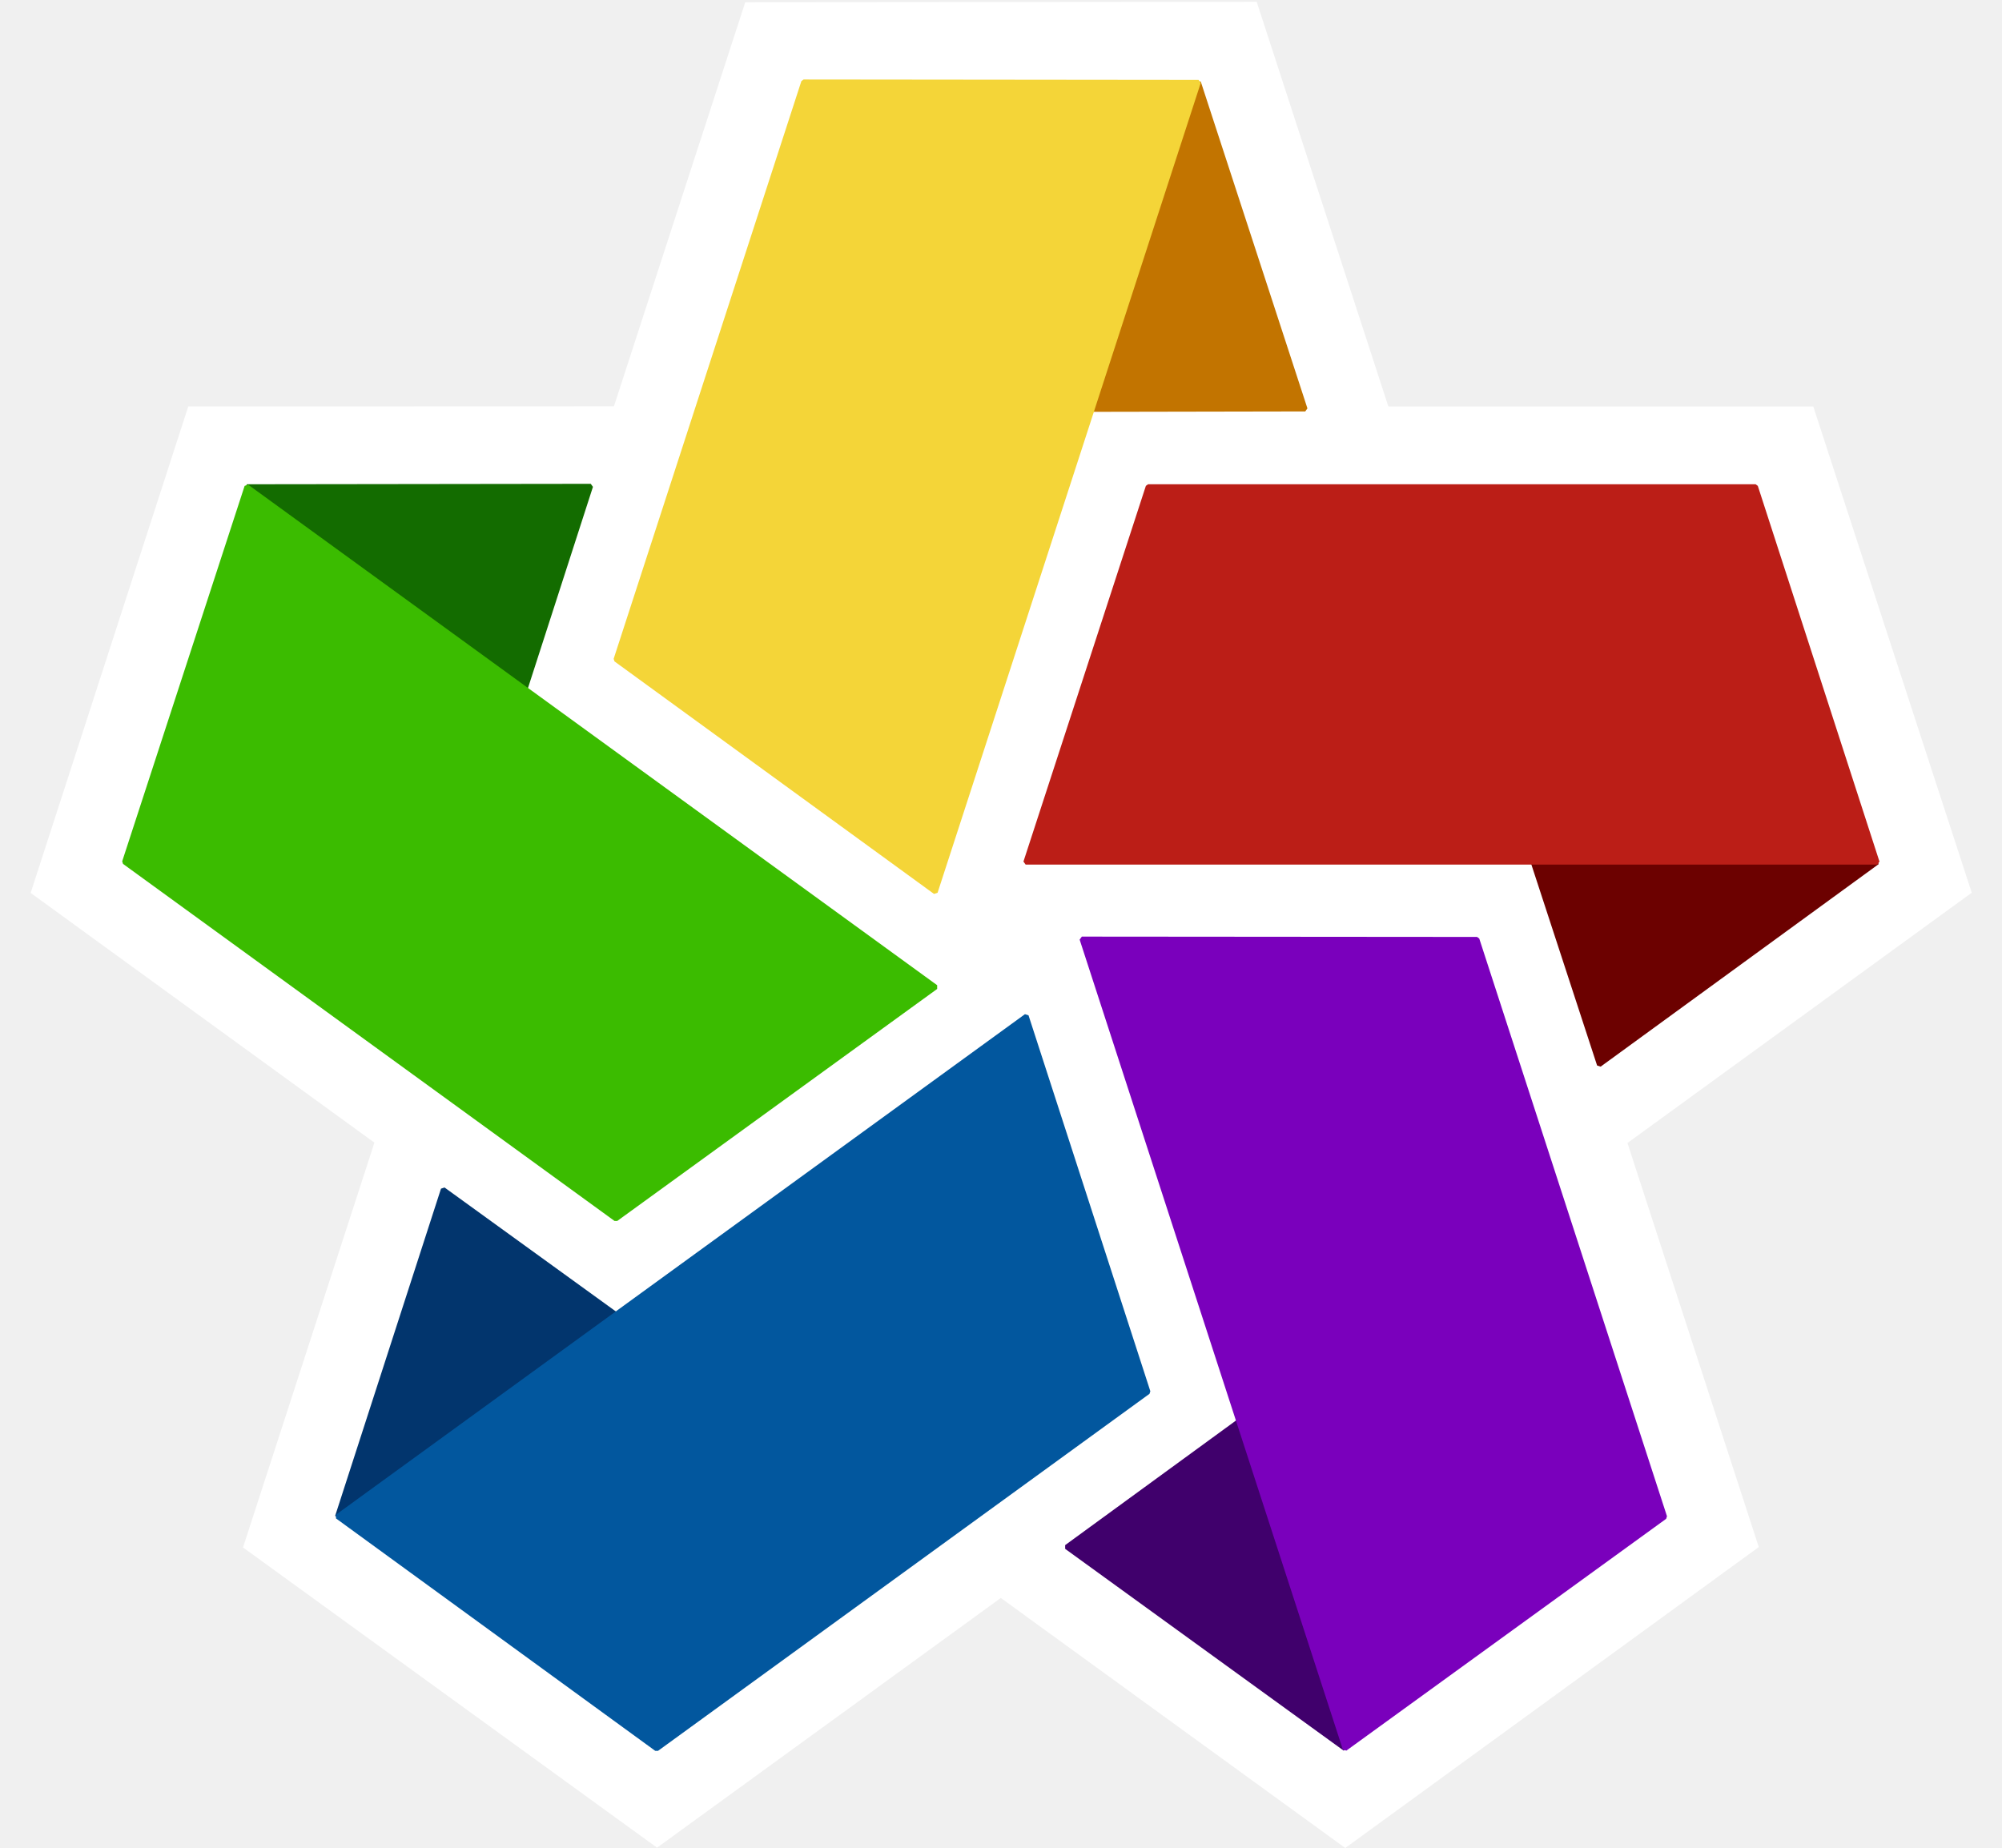
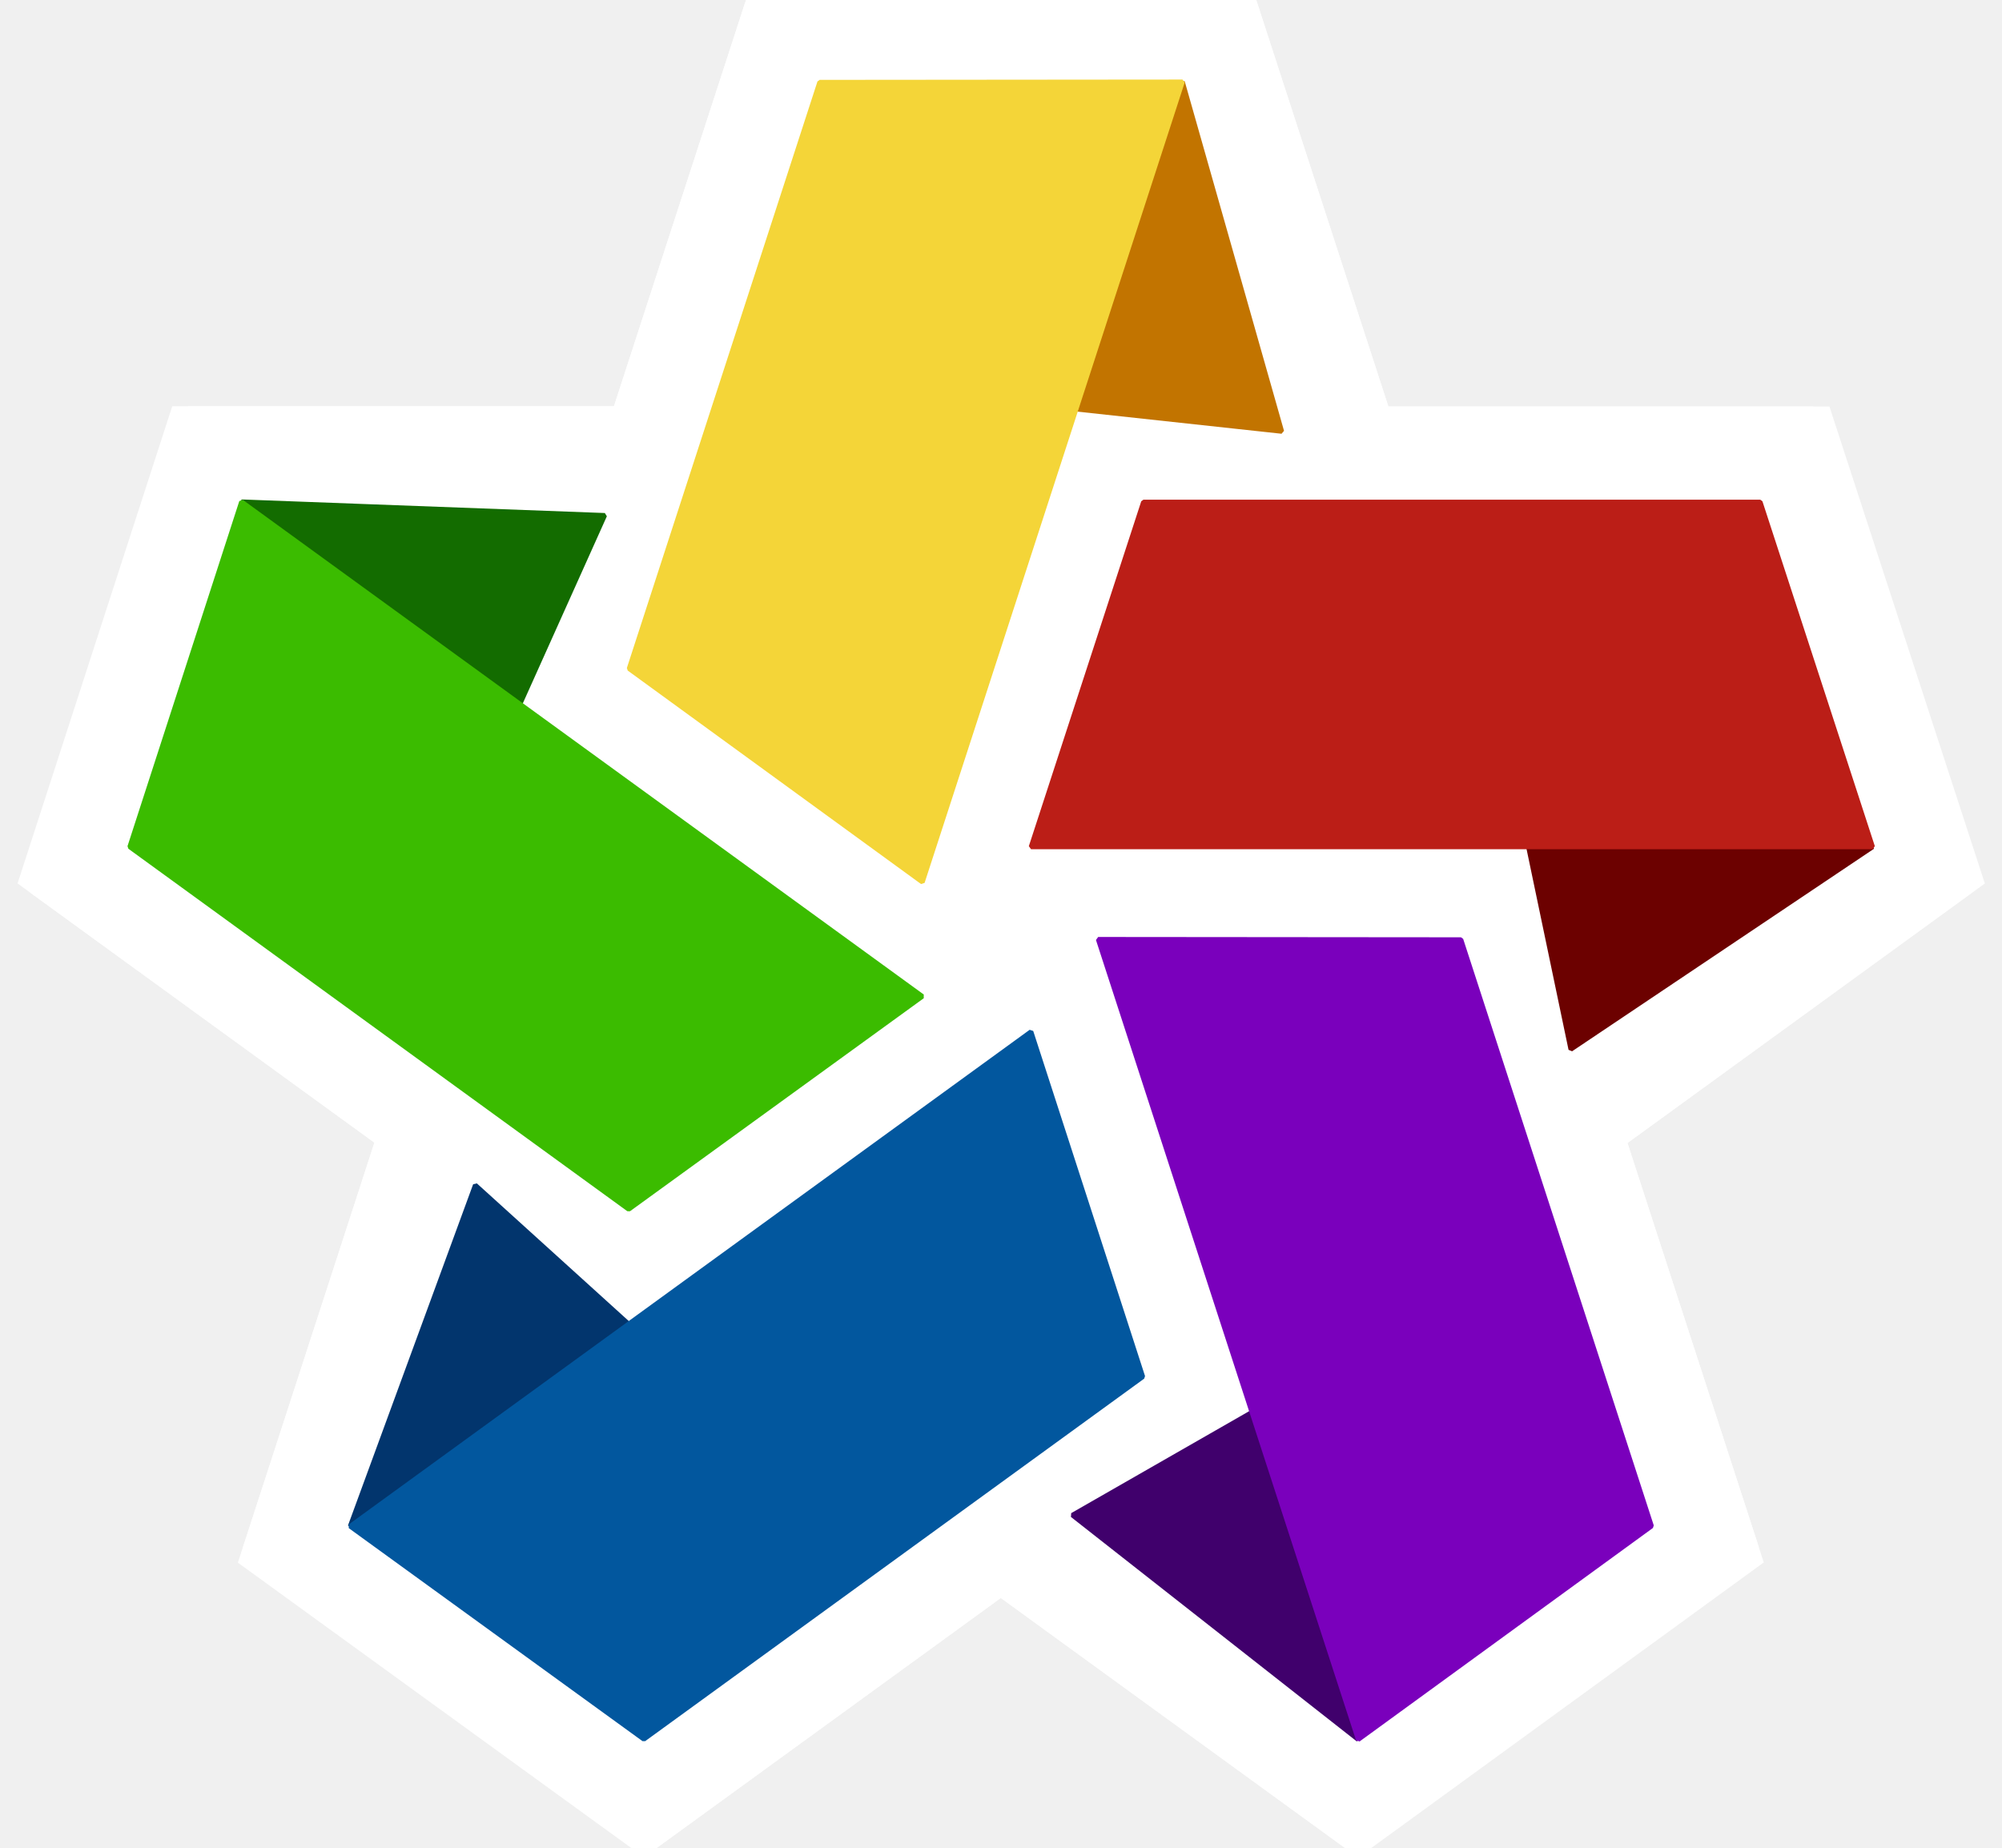
<svg xmlns="http://www.w3.org/2000/svg" xmlns:xlink="http://www.w3.org/1999/xlink" version="1.1" viewBox="-1270 -1220 2540 2400" width="65" height="60">
  <style type="text/css">
			.color &gt; :nth-child(1) {fill: #6c0100; stroke: #6c0100; stroke-width: 6; stroke-linejoin:bevel;} /* Red */
			.color &gt; :nth-child(2) {fill: #bb1e17; stroke: #bb1e17; stroke-width: 6; stroke-linejoin:bevel;}
			.color &gt; :nth-child(3) {fill: #40006c; stroke: #40006c; stroke-width: 6; stroke-linejoin:bevel;} /* Purple */
			.color &gt; :nth-child(4) {fill: #7A00bc; stroke: #7A00bc; stroke-width: 6; stroke-linejoin:bevel;}
			.color &gt; :nth-child(5) {fill: #02356d; stroke: #02356d; stroke-width: 6; stroke-linejoin:bevel;} /* Blue */
			.color &gt; :nth-child(6) {fill: #02579e; stroke: #02579e; stroke-width: 6; stroke-linejoin:bevel;}
			.color &gt; :nth-child(7) {fill: #136c00; stroke: #136c00; stroke-width: 6; stroke-linejoin:bevel;} /* Green */
			.color &gt; :nth-child(8) {fill: #3bbc00; stroke: #3bbc00; stroke-width: 6; stroke-linejoin:bevel;}
			.color &gt; :nth-child(9) {fill: #c27400; stroke: #c27400; stroke-width: 6; stroke-linejoin:bevel;} /* Yellow */
			.color &gt; :nth-child(10){fill: #f4d538; stroke: #f4d538; stroke-width: 6; stroke-linejoin:bevel;}
			.border &gt; * {fill: white; stroke: white; stroke-width: 8;}
	</style>
  <defs>
    <polygon id="E10" points="  0, 0      224, -688   1052, -688   1256, -62    809, 263   724, 0    " />
    <polygon id="M10a" points=" 32, -100   191, -588    980, -588   1138, -100                        " />
    <polygon id="M10b" points="                                     1138, -100   777, 163   691, -100 " />
+     <polygon id="E12" points="  0, 0      224, -688   1073, -688   1273, -74    809, 263   724, 0    " />
+     <polygon id="M12a" points=" 39, -120   185, -568    986, -568   1132, -120                        " />
+     <polygon id="M12b" points="                                     1132, -120   740, 143   685, -120 " />
  </defs>
  <g class="logo m10">
    <g class="border">
      <use xlink:href="#E10" transform="rotate(0)" />
      <use xlink:href="#E10" transform="rotate(72)" />
      <use xlink:href="#E10" transform="rotate(144)" />
      <use xlink:href="#E10" transform="rotate(216)" />
      <use xlink:href="#E10" transform="rotate(288)" />
    </g>
    <g class="color">
      <use xlink:href="#M10b" transform="rotate(0)" />
      <use xlink:href="#M10a" transform="rotate(0)" />
      <use xlink:href="#M10b" transform="rotate(72)" />
      <use xlink:href="#M10a" transform="rotate(72)" />
      <use xlink:href="#M10b" transform="rotate(144)" />
      <use xlink:href="#M10a" transform="rotate(144)" />
      <use xlink:href="#M10b" transform="rotate(216)" />
      <use xlink:href="#M10a" transform="rotate(216)" />
      <use xlink:href="#M10b" transform="rotate(288)" />
      <use xlink:href="#M10a" transform="rotate(288)" />
    </g>
  </g>
+   <g class="logo m12">
+     <g class="border">
+       <use xlink:href="#E12" transform="rotate(0)" />
+       <use xlink:href="#E12" transform="rotate(72)" />
+       <use xlink:href="#E12" transform="rotate(144)" />
+       <use xlink:href="#E12" transform="rotate(216)" />
+       <use xlink:href="#E12" transform="rotate(288)" />
+     </g>
+     <g class="color">
+       <use xlink:href="#M12b" transform="rotate(0)" />
+       <use xlink:href="#M12a" transform="rotate(0)" />
+       <use xlink:href="#M12b" transform="rotate(72)" />
+       <use xlink:href="#M12a" transform="rotate(72)" />
+       <use xlink:href="#M12b" transform="rotate(144)" />
+       <use xlink:href="#M12a" transform="rotate(144)" />
+       <use xlink:href="#M12b" transform="rotate(216)" />
+       <use xlink:href="#M12a" transform="rotate(216)" />
+       <use xlink:href="#M12b" transform="rotate(288)" />
+       <use xlink:href="#M12a" transform="rotate(288)" />
+     </g>
+   </g>
</svg>
